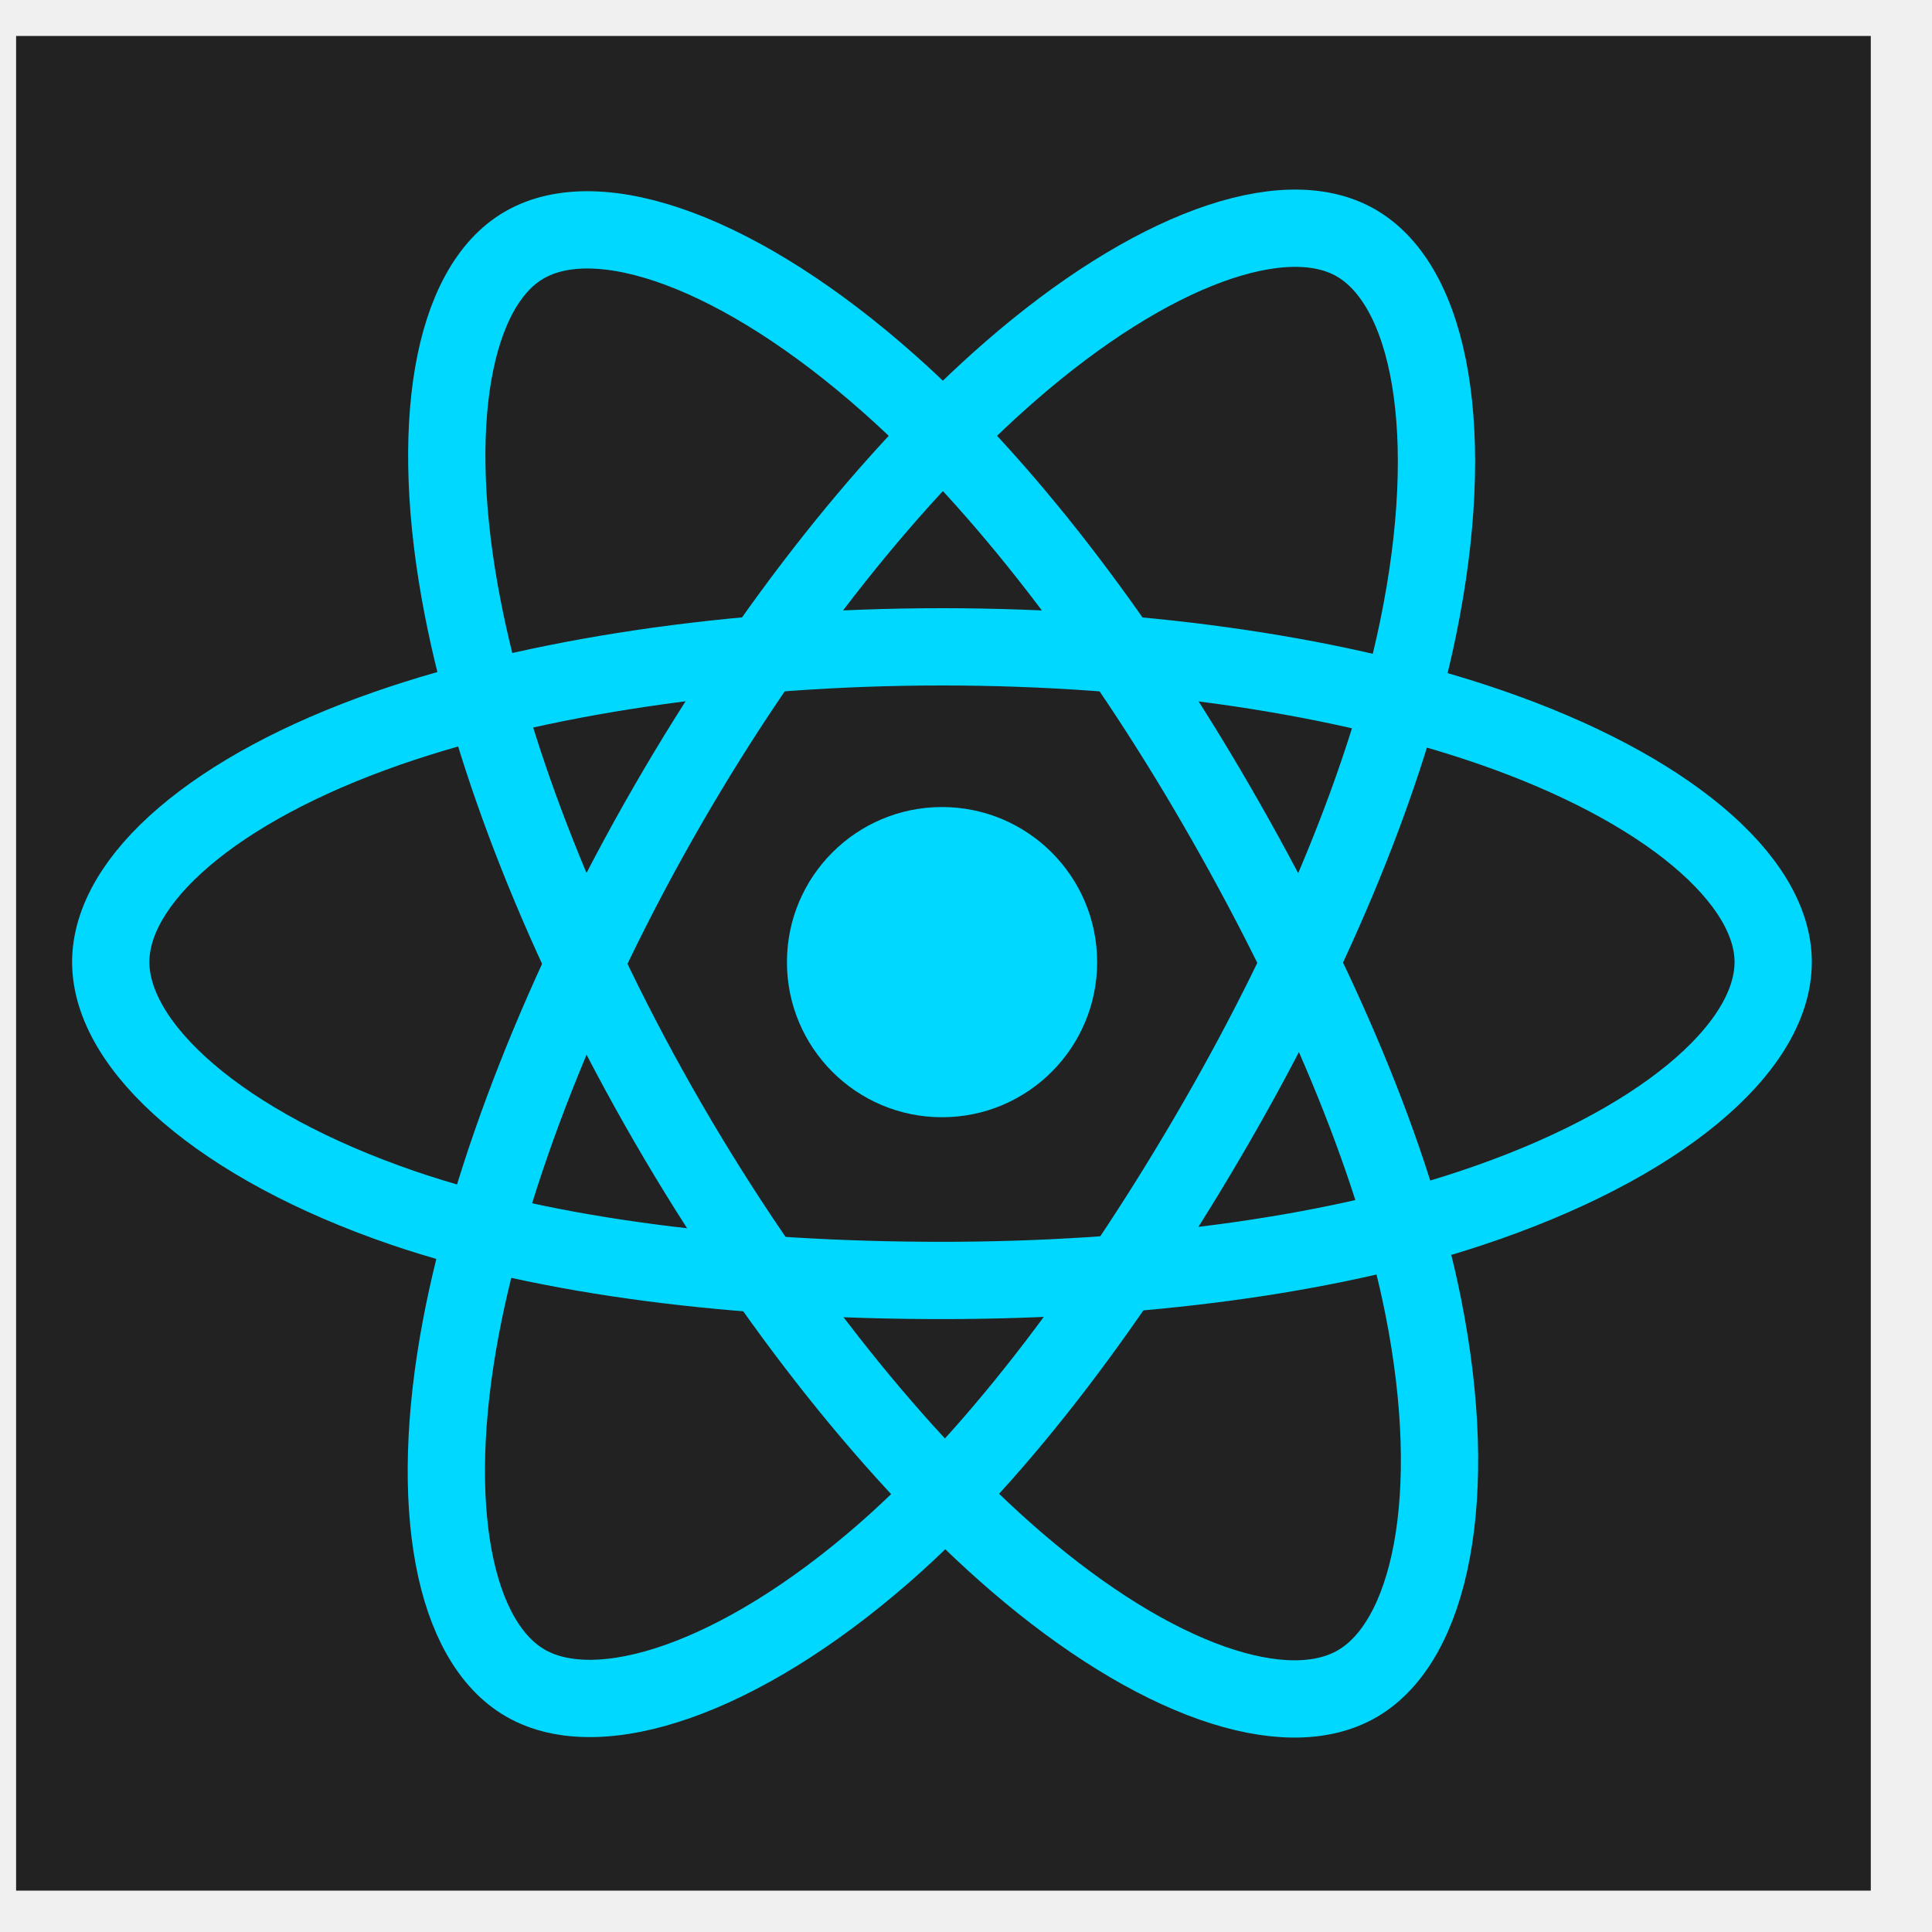
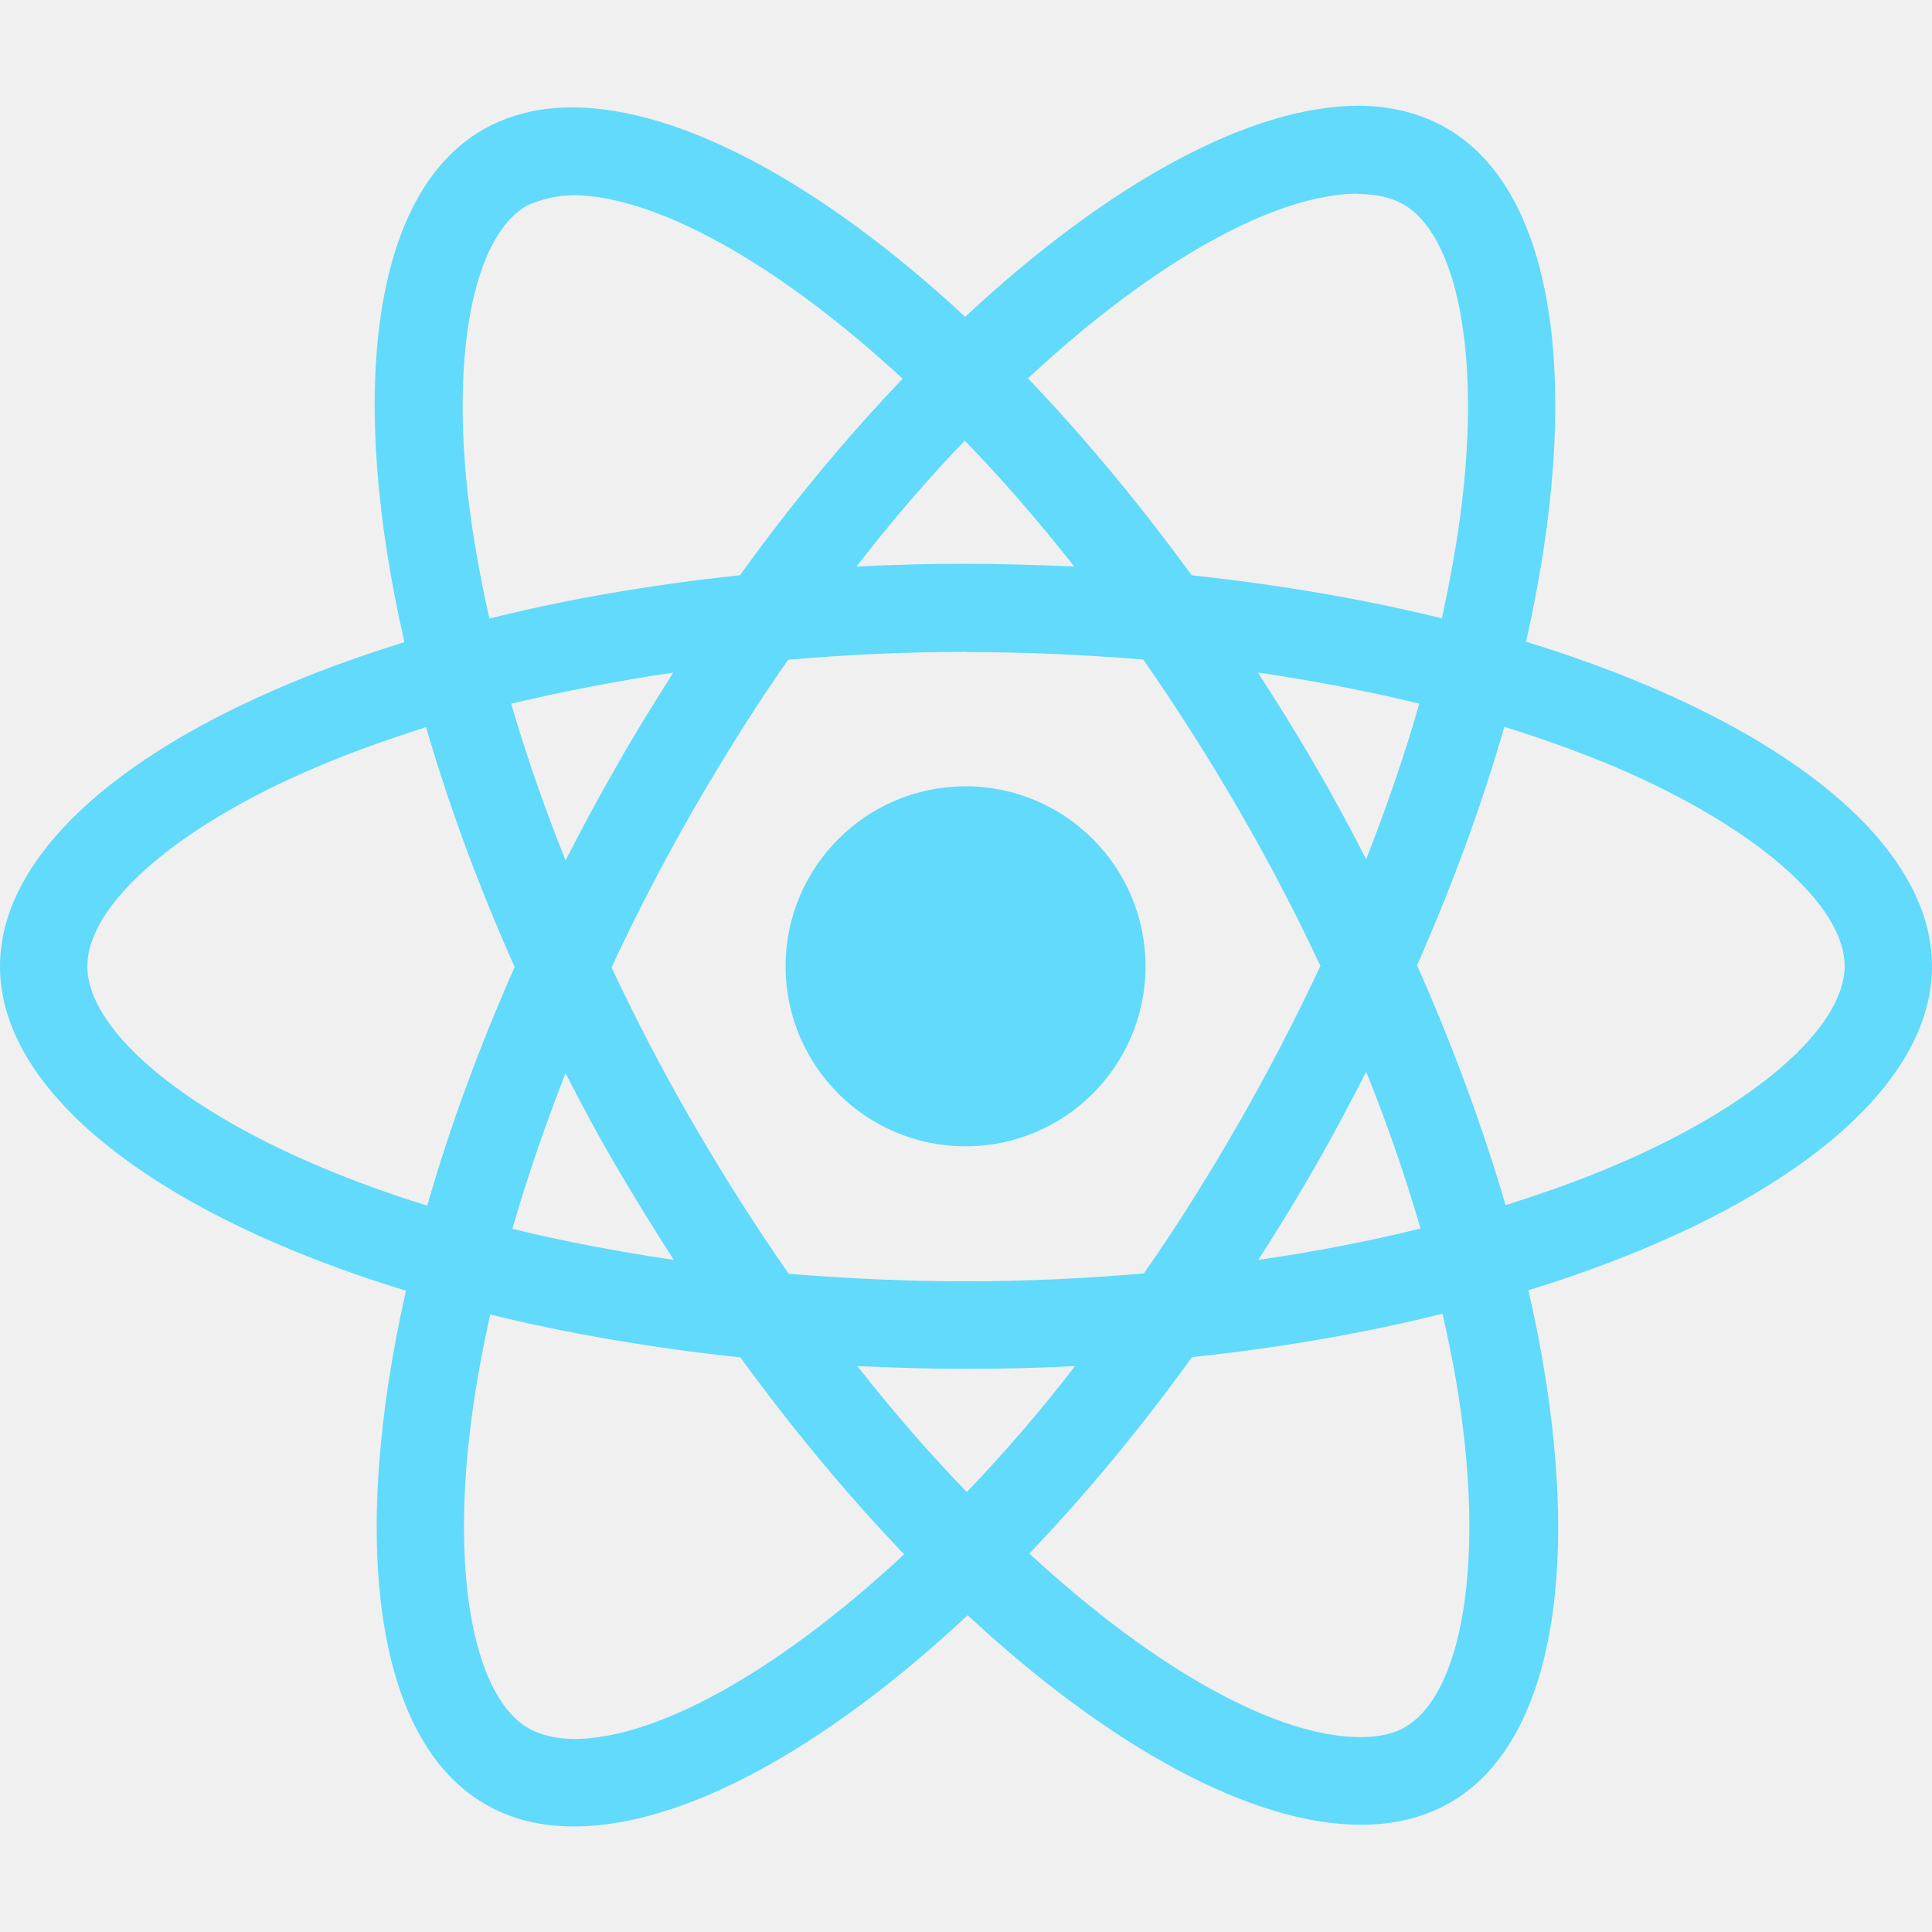
- <svg xmlns="http://www.w3.org/2000/svg" width="36" height="36" viewBox="0 0 25 25" fill="none">
-   <g clip-path="url(#clip0_115_50)">
-     <path d="M0.208 0.465H24.208V24.465H0.208V0.465Z" fill="#222222" />
-     <path d="M12.19 14.457C13.298 14.457 14.197 13.559 14.197 12.45C14.197 11.342 13.298 10.443 12.19 10.443C11.081 10.443 10.183 11.342 10.183 12.45C10.183 13.559 11.081 14.457 12.19 14.457Z" fill="#00D8FF" />
-     <path d="M12.19 8.37C14.884 8.37 17.387 8.756 19.274 9.406C21.547 10.188 22.945 11.375 22.945 12.449C22.945 13.569 21.464 14.83 19.022 15.638C17.177 16.25 14.747 16.569 12.19 16.569C9.567 16.569 7.085 16.27 5.218 15.632C2.856 14.824 1.433 13.548 1.433 12.449C1.433 11.383 2.768 10.206 5.01 9.425C6.904 8.765 9.469 8.37 12.19 8.37V8.37Z" stroke="#00D8FF" stroke-miterlimit="10" />
-     <path d="M8.638 10.422C9.984 8.088 11.57 6.113 13.075 4.803C14.889 3.224 16.616 2.606 17.546 3.143C18.516 3.702 18.868 5.615 18.349 8.135C17.956 10.04 17.02 12.303 15.741 14.519C14.431 16.791 12.931 18.792 11.446 20.091C9.567 21.733 7.75 22.328 6.799 21.779C5.876 21.247 5.523 19.502 5.965 17.17C6.339 15.197 7.278 12.778 8.638 10.422V10.422Z" stroke="#00D8FF" stroke-miterlimit="10" />
-     <path d="M8.641 14.524C7.292 12.192 6.372 9.832 5.989 7.874C5.527 5.514 5.854 3.709 6.784 3.171C7.753 2.61 9.586 3.261 11.509 4.969C12.964 6.26 14.457 8.202 15.738 10.416C17.052 12.685 18.037 14.984 18.419 16.919C18.904 19.368 18.512 21.239 17.561 21.788C16.639 22.322 14.951 21.757 13.151 20.209C11.631 18.9 10.004 16.878 8.641 14.524V14.524Z" stroke="#00D8FF" stroke-miterlimit="10" />
-   </g>
-   <defs>
-     <clipPath id="clip0_115_50">
-       <rect width="24" height="24" fill="white" transform="translate(0.208313 0.46463)" />
-     </clipPath>
-   </defs>
+ <svg xmlns="http://www.w3.org/2000/svg" role="img" viewBox="0 0 24 24">
+   <path fill="#61DAFB" d="M14.23 12.004a2.236 2.236 0 0 1-2.235 2.236 2.236 2.236 0 0 1-2.236-2.236 2.236 2.236 0 0 1 2.235-2.236 2.236 2.236 0 0 1 2.236 2.236zm2.648-10.69c-1.346 0-3.107.96-4.888 2.622-1.78-1.653-3.542-2.602-4.887-2.602-.41 0-.783.093-1.106.278-1.375.793-1.683 3.264-.973 6.365C1.98 8.917 0 10.42 0 12.004c0 1.59 1.99 3.097 5.043 4.03-.704 3.113-.39 5.588.988 6.38.32.187.69.275 1.102.275 1.345 0 3.107-.96 4.888-2.624 1.78 1.654 3.542 2.603 4.887 2.603.41 0 .783-.09 1.106-.275 1.374-.792 1.683-3.263.973-6.365C22.02 15.096 24 13.59 24 12.004c0-1.59-1.99-3.097-5.043-4.032.704-3.11.39-5.587-.988-6.38-.318-.184-.688-.277-1.092-.278zm-.005 1.09v.006c.225 0 .406.044.558.127.666.382.955 1.835.73 3.704-.054.46-.142.945-.25 1.44-.96-.236-2.006-.417-3.107-.534-.66-.905-1.345-1.727-2.035-2.447 1.592-1.48 3.087-2.292 4.105-2.295zm-9.77.02c1.012 0 2.514.808 4.11 2.28-.686.72-1.37 1.537-2.02 2.442-1.107.117-2.154.298-3.113.538-.112-.49-.195-.964-.254-1.42-.23-1.868.054-3.32.714-3.707.19-.09.4-.127.563-.132zm4.882 3.05c.455.468.91.992 1.36 1.564-.44-.02-.89-.034-1.345-.034-.46 0-.915.01-1.36.034.44-.572.895-1.096 1.345-1.565zM12 8.1c.74 0 1.477.034 2.202.093.406.582.802 1.203 1.183 1.86.372.64.71 1.29 1.018 1.946-.308.655-.646 1.31-1.013 1.95-.38.66-.773 1.288-1.18 1.87-.728.063-1.466.098-2.21.098-.74 0-1.477-.035-2.202-.093-.406-.582-.802-1.204-1.183-1.86-.372-.64-.71-1.29-1.018-1.946.303-.657.646-1.313 1.013-1.954.38-.66.773-1.286 1.18-1.868.728-.064 1.466-.098 2.21-.098zm-3.635.254c-.24.377-.48.763-.704 1.16-.225.39-.435.782-.635 1.174-.265-.656-.49-1.31-.676-1.947.64-.15 1.315-.283 2.015-.386zm7.26 0c.695.103 1.365.23 2.006.387-.18.632-.405 1.282-.66 1.933-.2-.39-.41-.783-.64-1.174-.225-.392-.465-.774-.705-1.146zm3.063.675c.484.15.944.317 1.375.498 1.732.74 2.852 1.708 2.852 2.476-.005.768-1.125 1.74-2.857 2.475-.42.18-.88.342-1.355.493-.28-.958-.646-1.956-1.1-2.98.45-1.017.81-2.01 1.085-2.964zm-13.395.004c.278.96.645 1.957 1.1 2.98-.45 1.017-.812 2.01-1.086 2.964-.484-.15-.944-.318-1.37-.5-1.732-.737-2.852-1.706-2.852-2.474 0-.768 1.12-1.742 2.852-2.476.42-.18.88-.342 1.356-.494zm11.678 4.28c.265.657.49 1.312.676 1.948-.64.157-1.316.29-2.016.39.24-.375.48-.762.705-1.158.225-.39.435-.788.636-1.18zm-9.945.02c.2.392.41.783.64 1.175.23.39.465.772.705 1.143-.695-.102-1.365-.23-2.006-.386.18-.63.406-1.282.66-1.933zM17.92 16.32c.112.493.2.968.254 1.423.23 1.868-.054 3.32-.714 3.708-.147.09-.338.128-.563.128-1.012 0-2.514-.807-4.11-2.28.686-.72 1.37-1.536 2.02-2.44 1.107-.118 2.154-.3 3.113-.54zm-11.83.01c.96.234 2.006.415 3.107.532.66.905 1.345 1.727 2.035 2.446-1.595 1.483-3.092 2.295-4.11 2.295-.22-.005-.406-.05-.553-.132-.666-.38-.955-1.834-.73-3.703.054-.46.142-.944.25-1.438zm4.56.64c.44.02.89.034 1.345.034.46 0 .915-.01 1.36-.034-.44.572-.895 1.095-1.345 1.565-.455-.47-.91-.993-1.36-1.565z" />
</svg>
